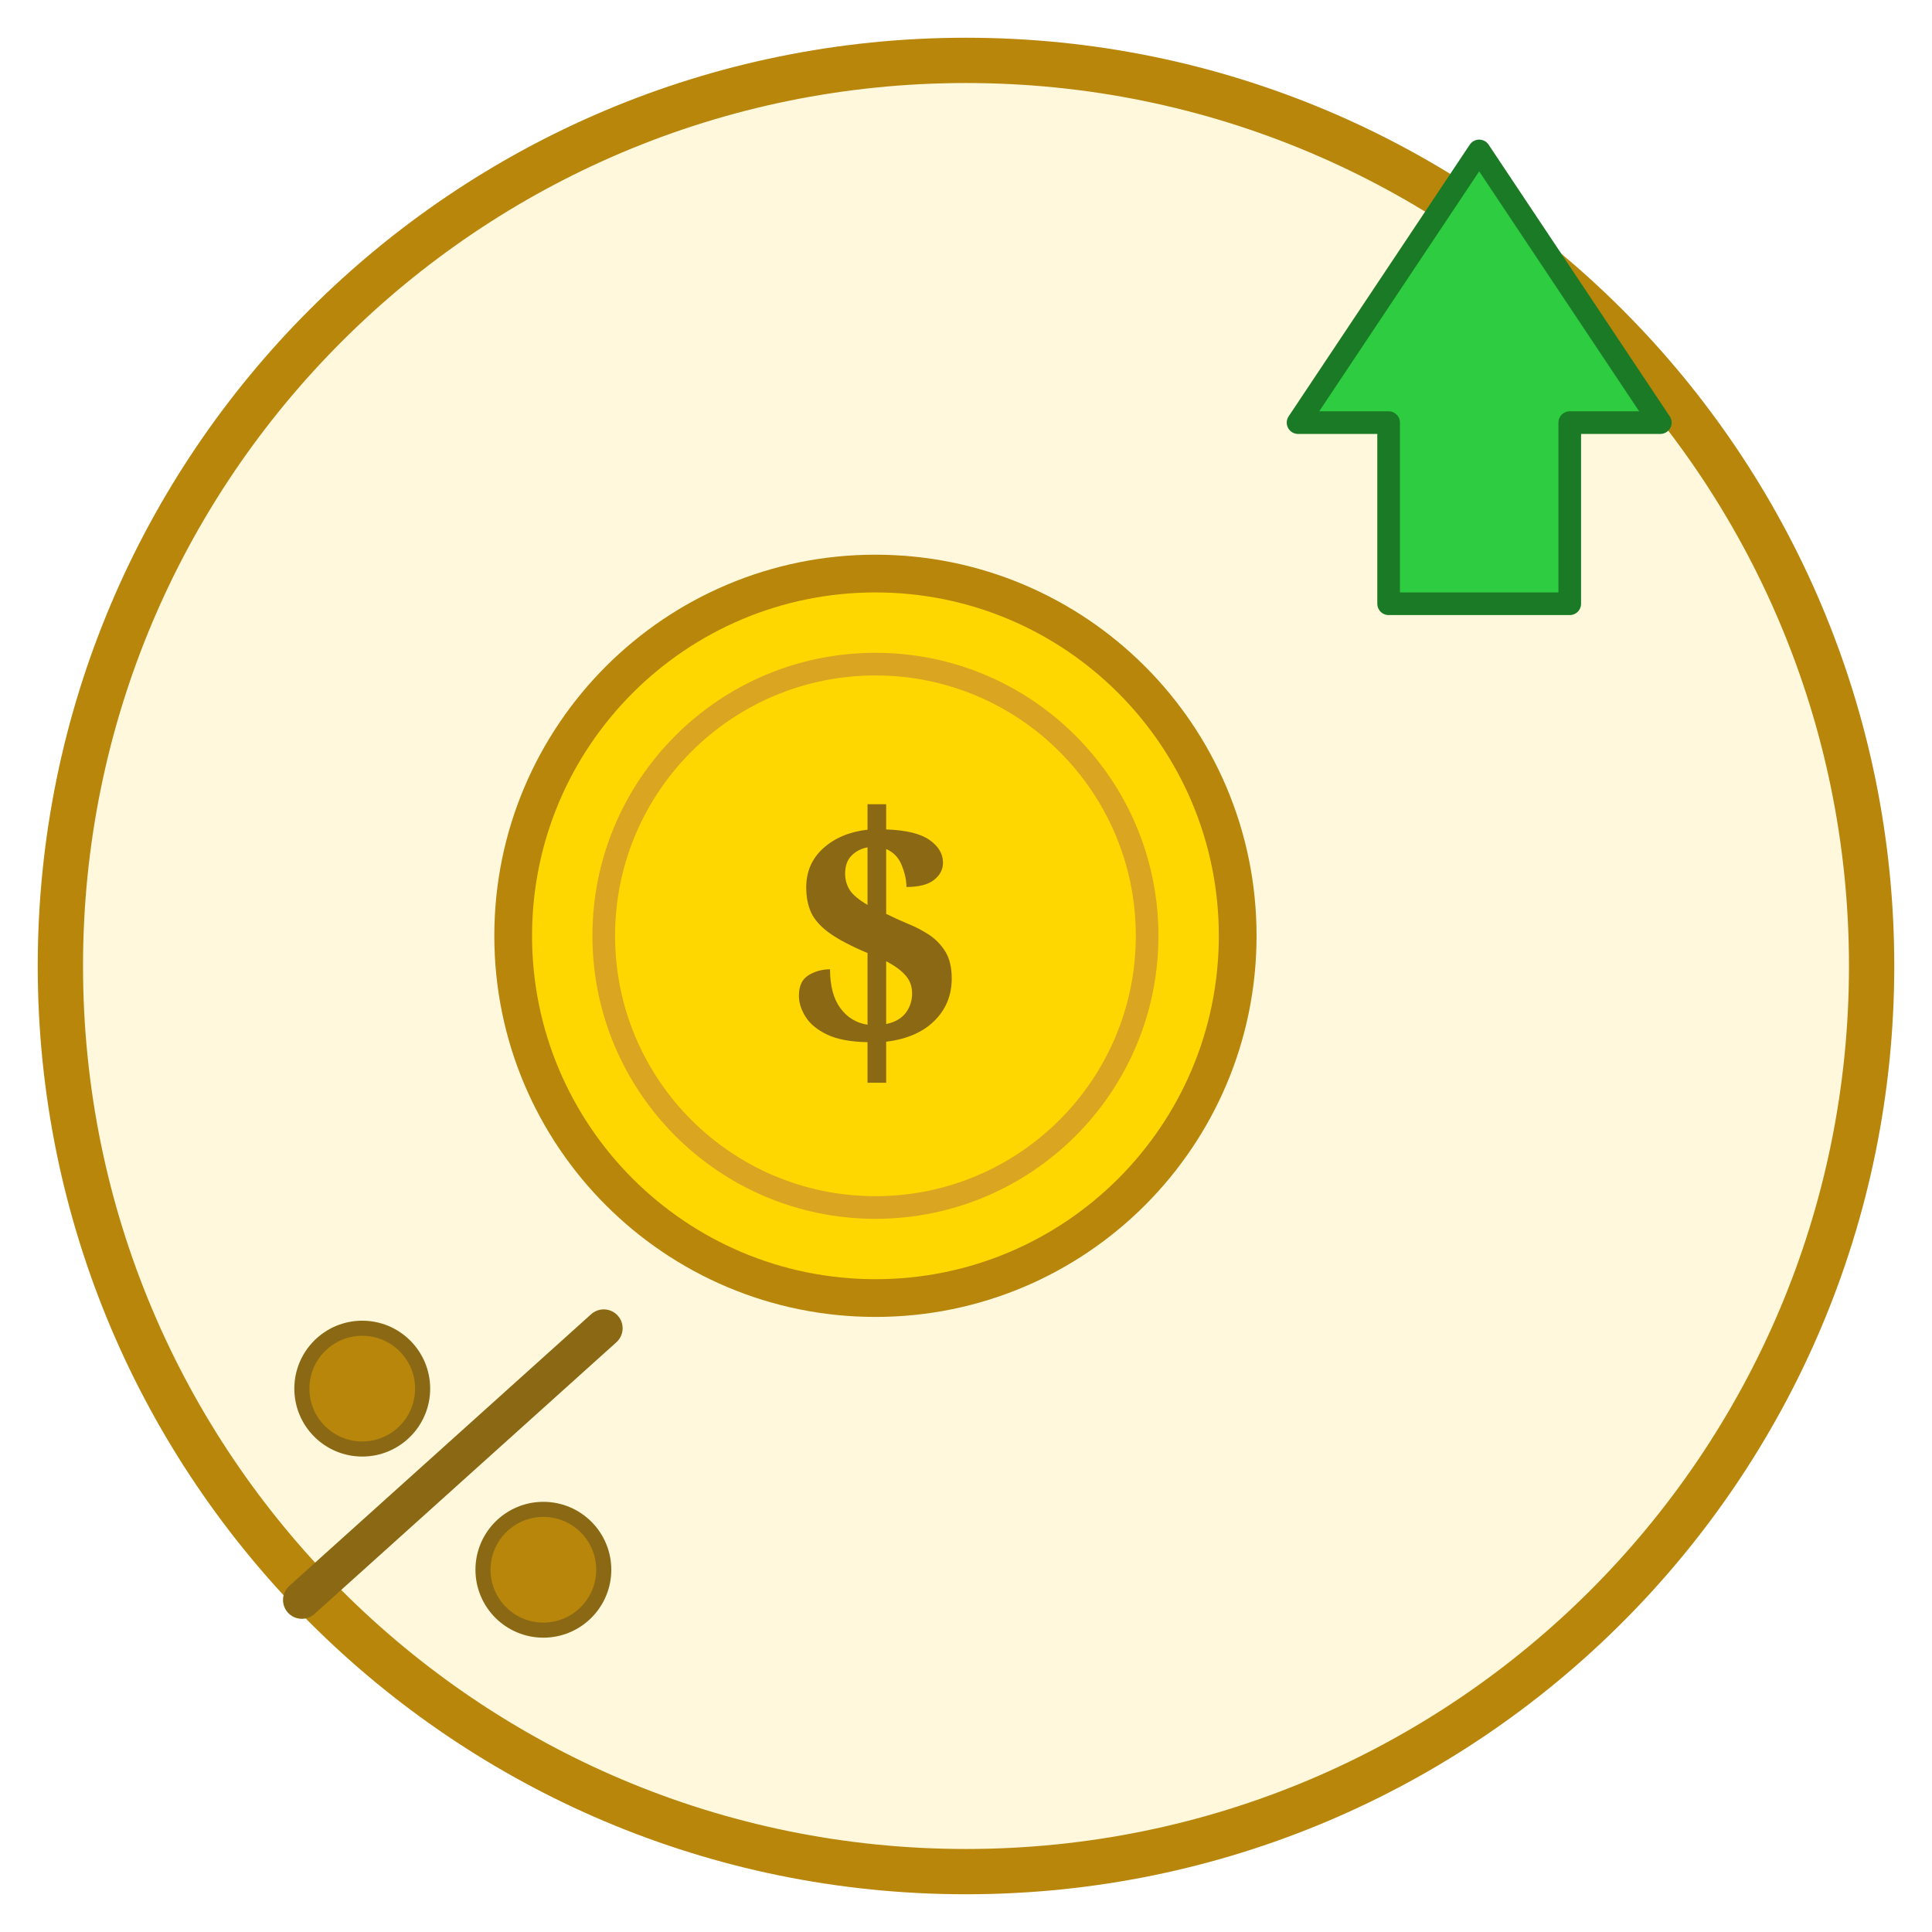
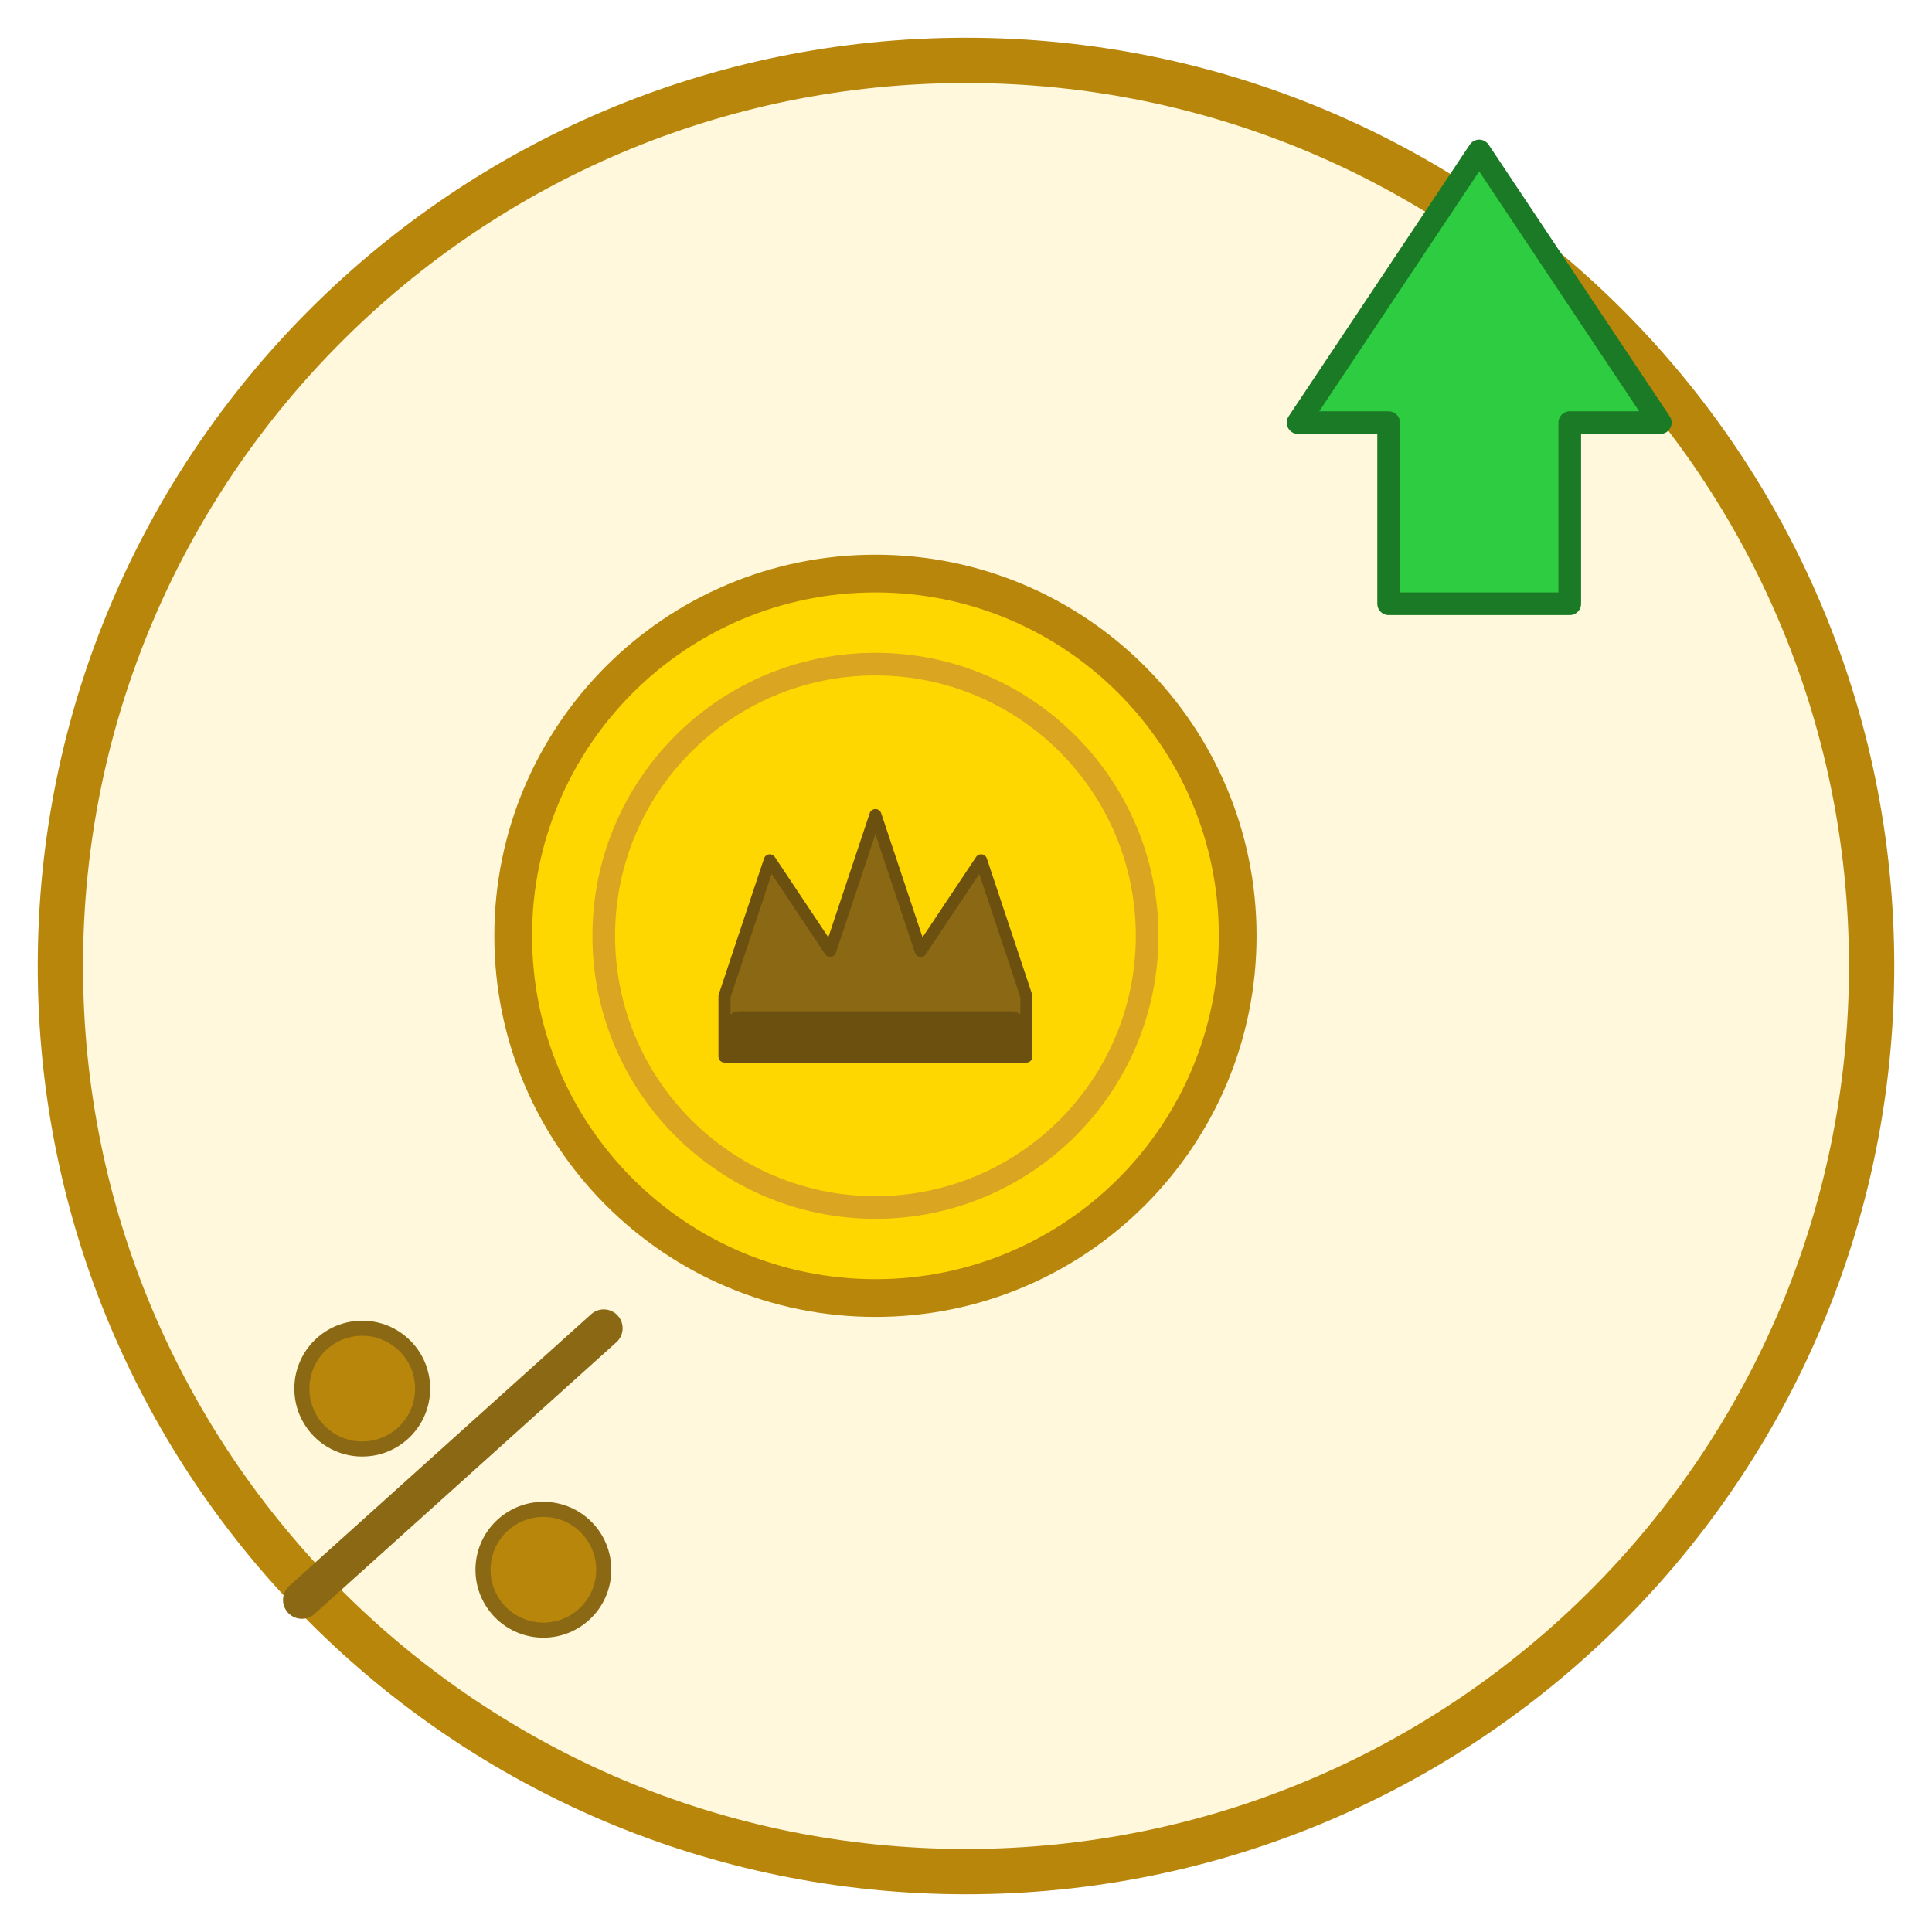
<svg xmlns="http://www.w3.org/2000/svg" viewBox="0 0 128 128" width="128" height="128">
  <circle cx="64" cy="64" r="60" fill="#FFF8DC" stroke="#B8860B" stroke-width="3" />
  <circle cx="58" cy="62" r="24" fill="#FFD700" stroke="#B8860B" stroke-width="2.5" />
  <circle cx="58" cy="62" r="18" fill="none" stroke="#DAA520" stroke-width="1.5" />
-   <text x="58" y="70" text-anchor="middle" font-size="22" font-weight="bold" fill="#8B6914" font-family="serif">$</text>
+   <path d="M48,70 L48,66 L51,57 L55,63 L58,54 L61,63 L65,57 L68,66 L68,70 Z" fill="#8B6914" stroke="#6B5010" stroke-width="0.8" stroke-linejoin="round" />
+   <rect x="48" y="67" width="20" height="3" rx="1" fill="#6B5010" />
  <g transform="translate(28, 102)">
    <circle cx="-4" cy="-10" r="4" fill="#B8860B" stroke="#8B6914" stroke-width="1" />
    <circle cx="8" cy="2" r="4" fill="#B8860B" stroke="#8B6914" stroke-width="1" />
    <line x1="-8" y1="4" x2="12" y2="-14" stroke="#8B6914" stroke-width="2.5" stroke-linecap="round" />
  </g>
  <g transform="translate(98, 28)">
    <polygon points="0,-18 12,0 6,0 6,12 -6,12 -6,0 -12,0" fill="#2ECC40" stroke="#1B7A26" stroke-width="1.5" stroke-linejoin="round" />
  </g>
</svg>
